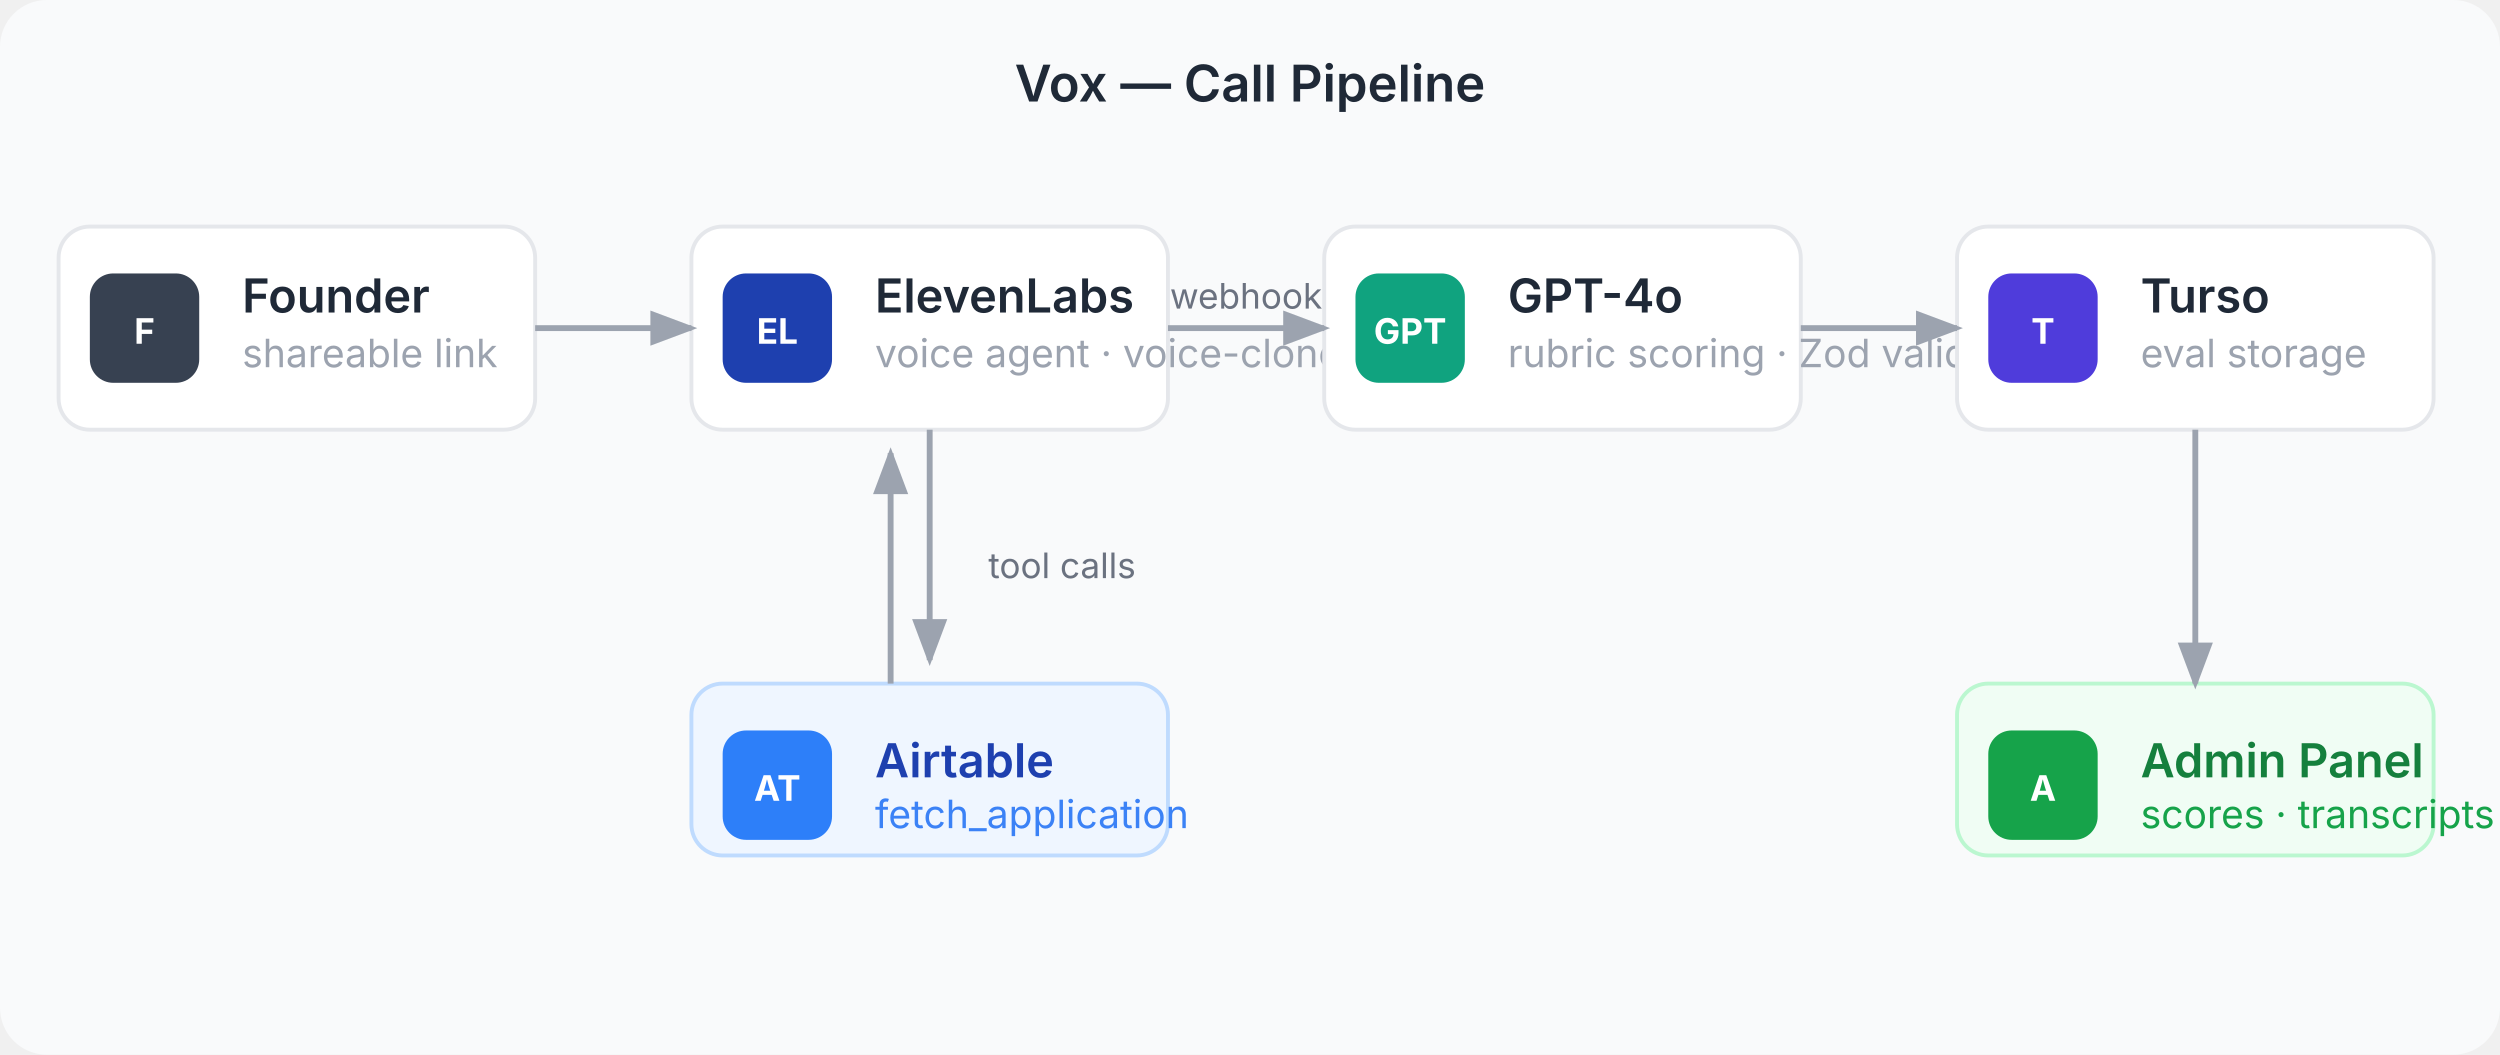
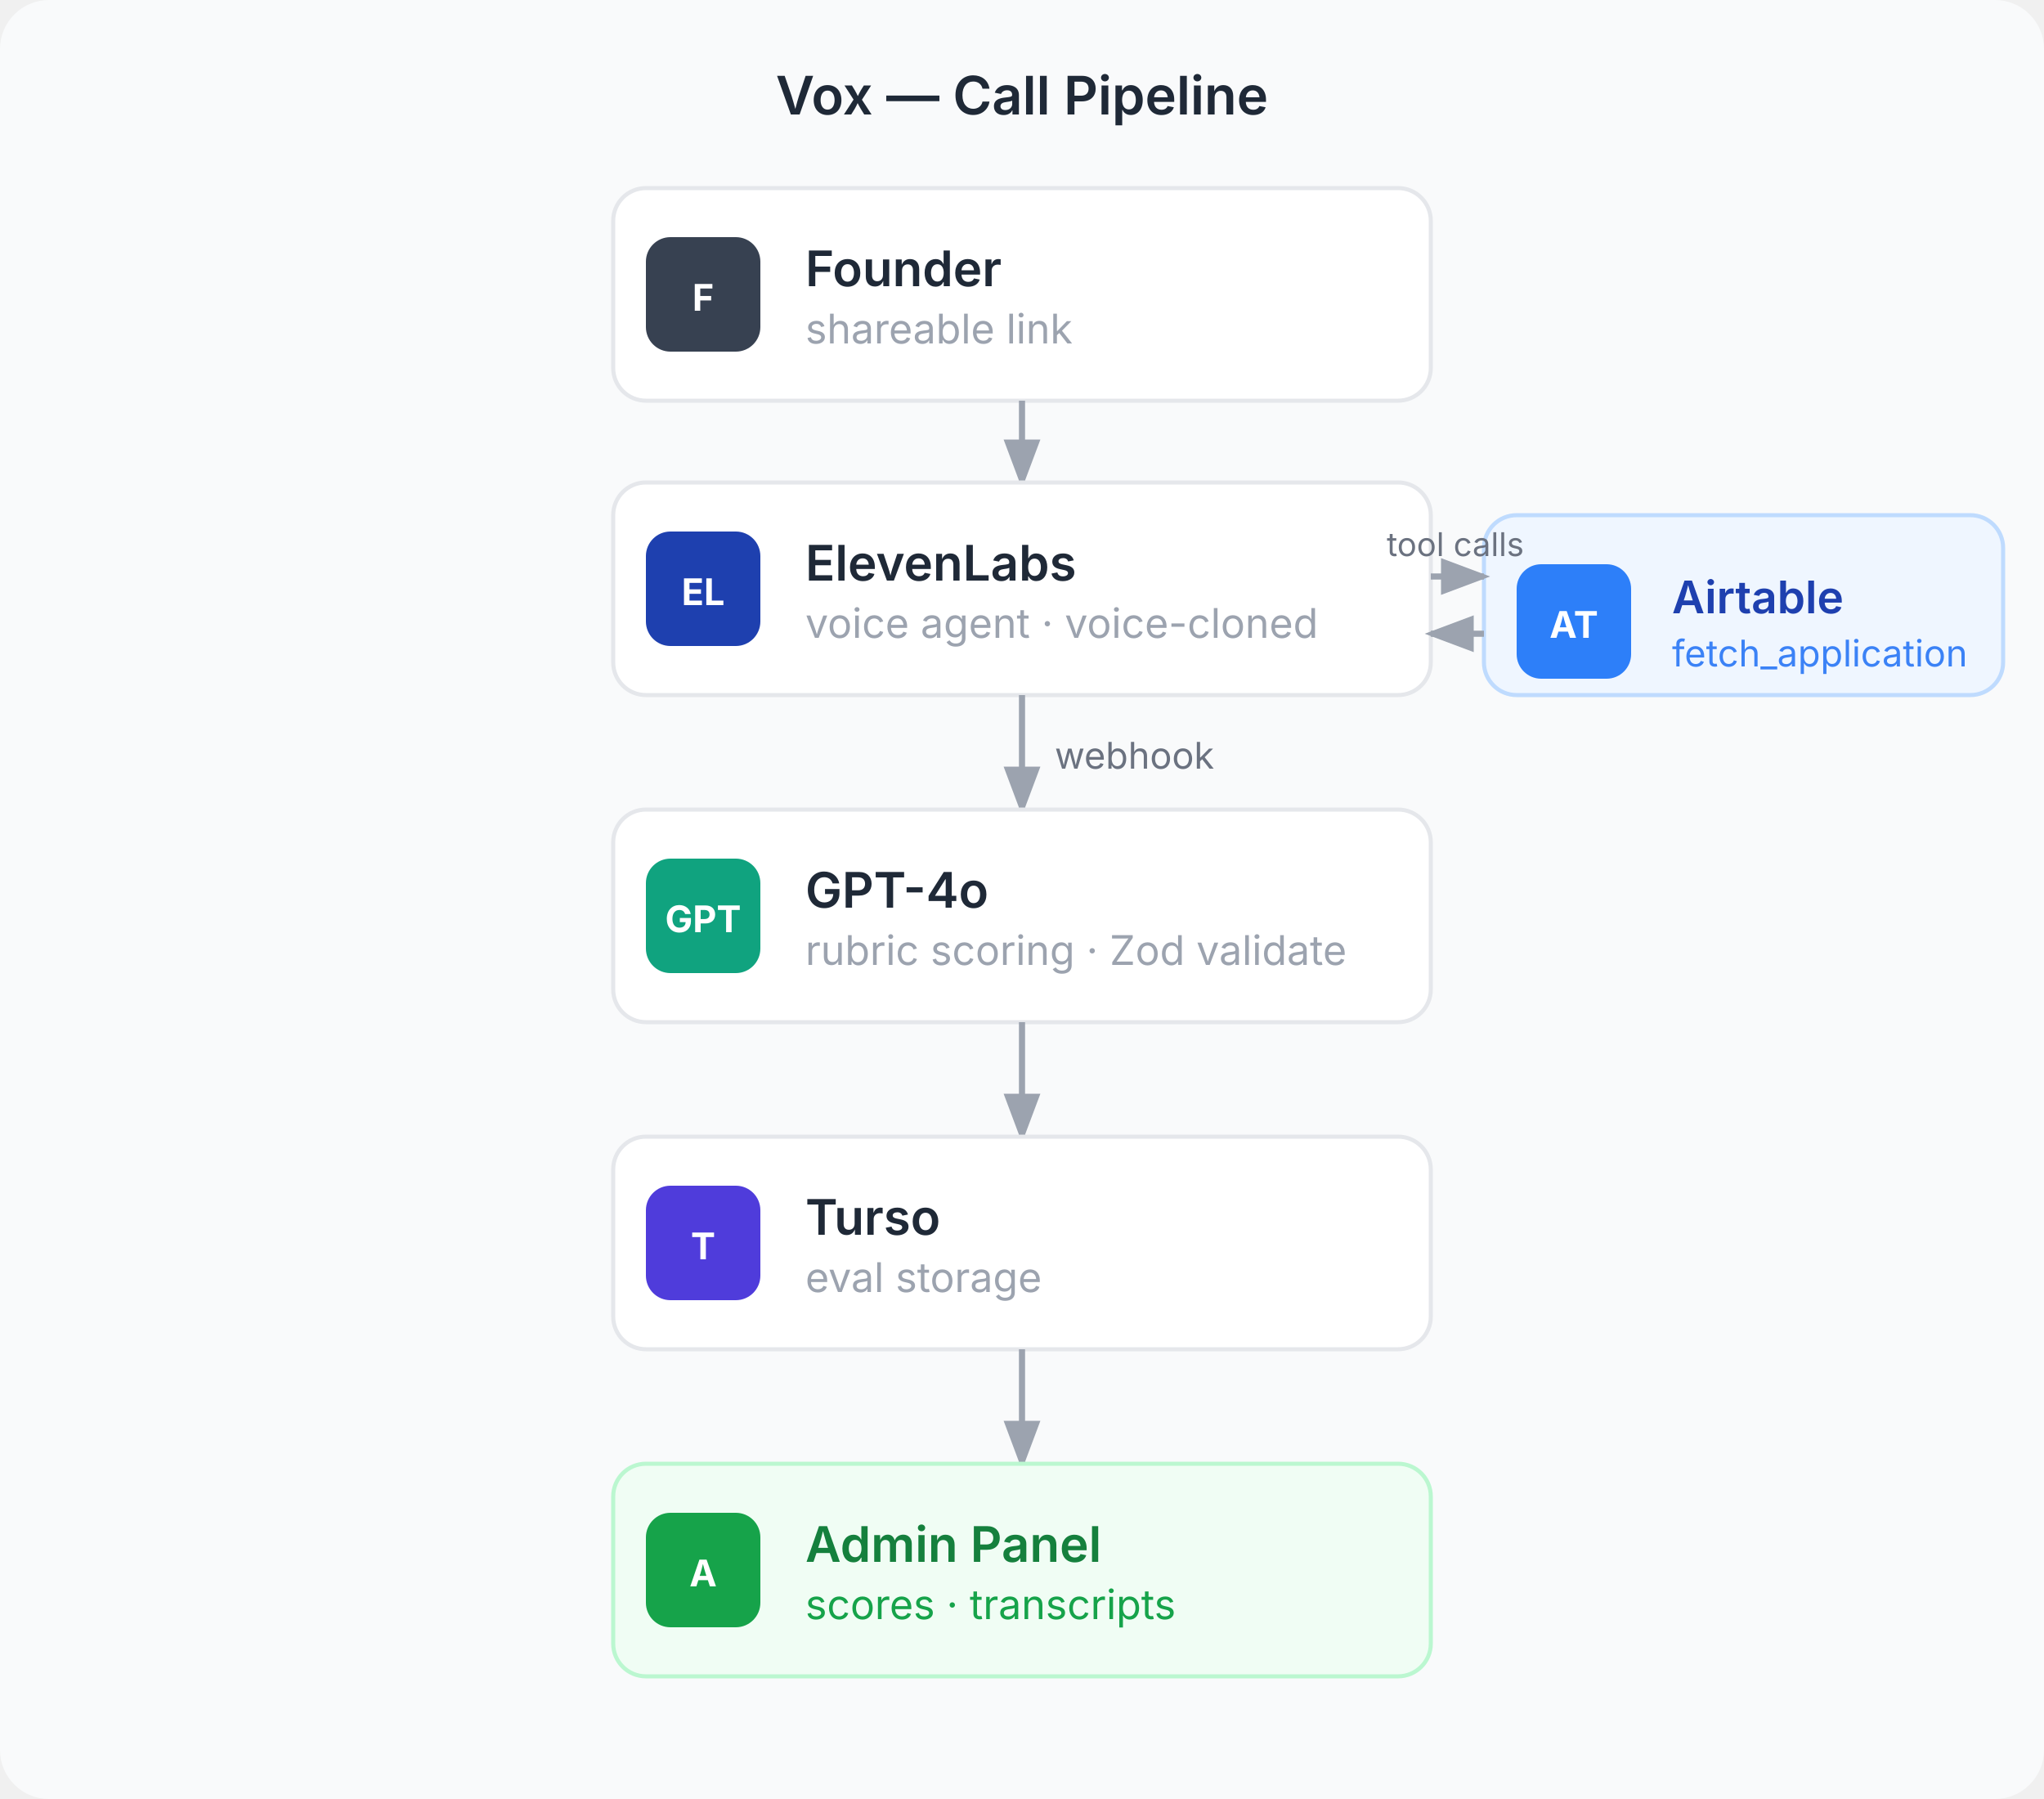
- <svg xmlns="http://www.w3.org/2000/svg" width="640" height="270" font-family="-apple-system,BlinkMacSystemFont,'Segoe UI',sans-serif">
+ <svg xmlns="http://www.w3.org/2000/svg" width="500" height="440" font-family="-apple-system,BlinkMacSystemFont,'Segoe UI',sans-serif">
  <defs>
    <marker id="a" markerWidth="8" markerHeight="6" refX="7" refY="3" orient="auto">
      <polygon points="0 0,8 3,0 6" fill="#9CA3AF" />
    </marker>
  </defs>
-   <rect width="640" height="270" rx="12" fill="#F9FAFB" />
-   <text x="320" y="26" text-anchor="middle" font-size="13" font-weight="600" fill="#1F2937">Vox — Call Pipeline</text>
-   <rect x="15" y="58" width="122" height="52" rx="8" fill="white" stroke="#E5E7EB" />
-   <rect x="23" y="70" width="28" height="28" rx="6" fill="#374151" />
-   <text x="37" y="88" text-anchor="middle" font-size="9" font-weight="700" fill="white">F</text>
-   <text x="62" y="80" font-size="12" font-weight="600" fill="#1F2937">Founder</text>
-   <text x="62" y="94" font-size="10" fill="#9CA3AF">shareable link</text>
-   <rect x="177" y="58" width="122" height="52" rx="8" fill="white" stroke="#E5E7EB" />
-   <rect x="185" y="70" width="28" height="28" rx="6" fill="#1E40AF" />
-   <text x="199" y="88" text-anchor="middle" font-size="9" font-weight="700" fill="white">EL</text>
-   <text x="224" y="80" font-size="12" font-weight="600" fill="#1F2937">ElevenLabs</text>
-   <text x="224" y="94" font-size="10" fill="#9CA3AF">voice agent · voice-cloned</text>
-   <rect x="339" y="58" width="122" height="52" rx="8" fill="white" stroke="#E5E7EB" />
-   <rect x="347" y="70" width="28" height="28" rx="6" fill="#10A37F" />
-   <text x="361" y="88" text-anchor="middle" font-size="9" font-weight="700" fill="white">GPT</text>
-   <text x="386" y="80" font-size="12" font-weight="600" fill="#1F2937">GPT-4o</text>
-   <text x="386" y="94" font-size="10" fill="#9CA3AF">rubric scoring · Zod validate</text>
-   <rect x="501" y="58" width="122" height="52" rx="8" fill="white" stroke="#E5E7EB" />
-   <rect x="509" y="70" width="28" height="28" rx="6" fill="#4F3CDB" />
-   <text x="523" y="88" text-anchor="middle" font-size="9" font-weight="700" fill="white">T</text>
-   <text x="548" y="80" font-size="12" font-weight="600" fill="#1F2937">Turso</text>
-   <text x="548" y="94" font-size="10" fill="#9CA3AF">eval storage</text>
-   <line x1="137" y1="84" x2="177" y2="84" stroke="#9CA3AF" stroke-width="1.5" marker-end="url(#a)" />
-   <line x1="299" y1="84" x2="339" y2="84" stroke="#9CA3AF" stroke-width="1.5" marker-end="url(#a)" />
-   <text x="319" y="79" text-anchor="middle" font-size="9" fill="#6B7280">webhook</text>
-   <line x1="461" y1="84" x2="501" y2="84" stroke="#9CA3AF" stroke-width="1.5" marker-end="url(#a)" />
-   <rect x="177" y="175" width="122" height="44" rx="8" fill="#EFF6FF" stroke="#BFDBFE" />
-   <rect x="185" y="187" width="28" height="28" rx="6" fill="#2D7FF9" />
-   <text x="199" y="205" text-anchor="middle" font-size="9" font-weight="700" fill="white">AT</text>
-   <text x="224" y="199" font-size="12" font-weight="600" fill="#1E40AF">Airtable</text>
-   <text x="224" y="212" font-size="10" fill="#3B82F6">fetch_application</text>
-   <rect x="501" y="175" width="122" height="44" rx="8" fill="#F0FDF4" stroke="#BBF7D0" />
-   <rect x="509" y="187" width="28" height="28" rx="6" fill="#16A34A" />
-   <text x="523" y="205" text-anchor="middle" font-size="9" font-weight="700" fill="white">A</text>
-   <text x="548" y="199" font-size="12" font-weight="600" fill="#15803D">Admin Panel</text>
-   <text x="548" y="212" font-size="10" fill="#16A34A">scores · transcripts</text>
-   <line x1="238" y1="110" x2="238" y2="169" stroke="#9CA3AF" stroke-width="1.5" marker-end="url(#a)" />
-   <line x1="228" y1="175" x2="228" y2="116" stroke="#9CA3AF" stroke-width="1.5" marker-end="url(#a)" />
-   <text x="253" y="148" font-size="9" fill="#6B7280">tool calls</text>
-   <line x1="562" y1="110" x2="562" y2="175" stroke="#9CA3AF" stroke-width="1.5" marker-end="url(#a)" />
+   <rect width="500" height="440" rx="12" fill="#F9FAFB" />
+   <text x="250" y="28" text-anchor="middle" font-size="13" font-weight="600" fill="#1F2937">Vox — Call Pipeline</text>
+   <rect x="150" y="46" width="200" height="52" rx="8" fill="white" stroke="#E5E7EB" />
+   <rect x="158" y="58" width="28" height="28" rx="6" fill="#374151" />
+   <text x="172" y="76" text-anchor="middle" font-size="9" font-weight="700" fill="white">F</text>
+   <text x="197" y="70" font-size="12" font-weight="600" fill="#1F2937">Founder</text>
+   <text x="197" y="84" font-size="10" fill="#9CA3AF">shareable link</text>
+   <line x1="250" y1="98" x2="250" y2="118" stroke="#9CA3AF" stroke-width="1.5" marker-end="url(#a)" />
+   <rect x="150" y="118" width="200" height="52" rx="8" fill="white" stroke="#E5E7EB" />
+   <rect x="158" y="130" width="28" height="28" rx="6" fill="#1E40AF" />
+   <text x="172" y="148" text-anchor="middle" font-size="9" font-weight="700" fill="white">EL</text>
+   <text x="197" y="142" font-size="12" font-weight="600" fill="#1F2937">ElevenLabs</text>
+   <text x="197" y="156" font-size="10" fill="#9CA3AF">voice agent · voice-cloned</text>
+   <rect x="363" y="126" width="127" height="44" rx="8" fill="#EFF6FF" stroke="#BFDBFE" />
+   <rect x="371" y="138" width="28" height="28" rx="6" fill="#2D7FF9" />
+   <text x="385" y="156" text-anchor="middle" font-size="9" font-weight="700" fill="white">AT</text>
+   <text x="409" y="150" font-size="11" font-weight="600" fill="#1E40AF">Airtable</text>
+   <text x="409" y="163" font-size="9" fill="#3B82F6">fetch_application</text>
+   <line x1="350" y1="141" x2="363" y2="141" stroke="#9CA3AF" stroke-width="1.5" marker-end="url(#a)" />
+   <line x1="363" y1="155" x2="350" y2="155" stroke="#9CA3AF" stroke-width="1.5" marker-end="url(#a)" />
+   <text x="356" y="136" text-anchor="middle" font-size="8" fill="#6B7280">tool calls</text>
+   <line x1="250" y1="170" x2="250" y2="198" stroke="#9CA3AF" stroke-width="1.5" marker-end="url(#a)" />
+   <text x="258" y="188" font-size="9" fill="#6B7280">webhook</text>
+   <rect x="150" y="198" width="200" height="52" rx="8" fill="white" stroke="#E5E7EB" />
+   <rect x="158" y="210" width="28" height="28" rx="6" fill="#10A37F" />
+   <text x="172" y="228" text-anchor="middle" font-size="9" font-weight="700" fill="white">GPT</text>
+   <text x="197" y="222" font-size="12" font-weight="600" fill="#1F2937">GPT-4o</text>
+   <text x="197" y="236" font-size="10" fill="#9CA3AF">rubric scoring · Zod validate</text>
+   <line x1="250" y1="250" x2="250" y2="278" stroke="#9CA3AF" stroke-width="1.5" marker-end="url(#a)" />
+   <rect x="150" y="278" width="200" height="52" rx="8" fill="white" stroke="#E5E7EB" />
+   <rect x="158" y="290" width="28" height="28" rx="6" fill="#4F3CDB" />
+   <text x="172" y="308" text-anchor="middle" font-size="9" font-weight="700" fill="white">T</text>
+   <text x="197" y="302" font-size="12" font-weight="600" fill="#1F2937">Turso</text>
+   <text x="197" y="316" font-size="10" fill="#9CA3AF">eval storage</text>
+   <line x1="250" y1="330" x2="250" y2="358" stroke="#9CA3AF" stroke-width="1.5" marker-end="url(#a)" />
+   <rect x="150" y="358" width="200" height="52" rx="8" fill="#F0FDF4" stroke="#BBF7D0" />
+   <rect x="158" y="370" width="28" height="28" rx="6" fill="#16A34A" />
+   <text x="172" y="388" text-anchor="middle" font-size="9" font-weight="700" fill="white">A</text>
+   <text x="197" y="382" font-size="12" font-weight="600" fill="#15803D">Admin Panel</text>
+   <text x="197" y="396" font-size="10" fill="#16A34A">scores · transcripts</text>
</svg>
